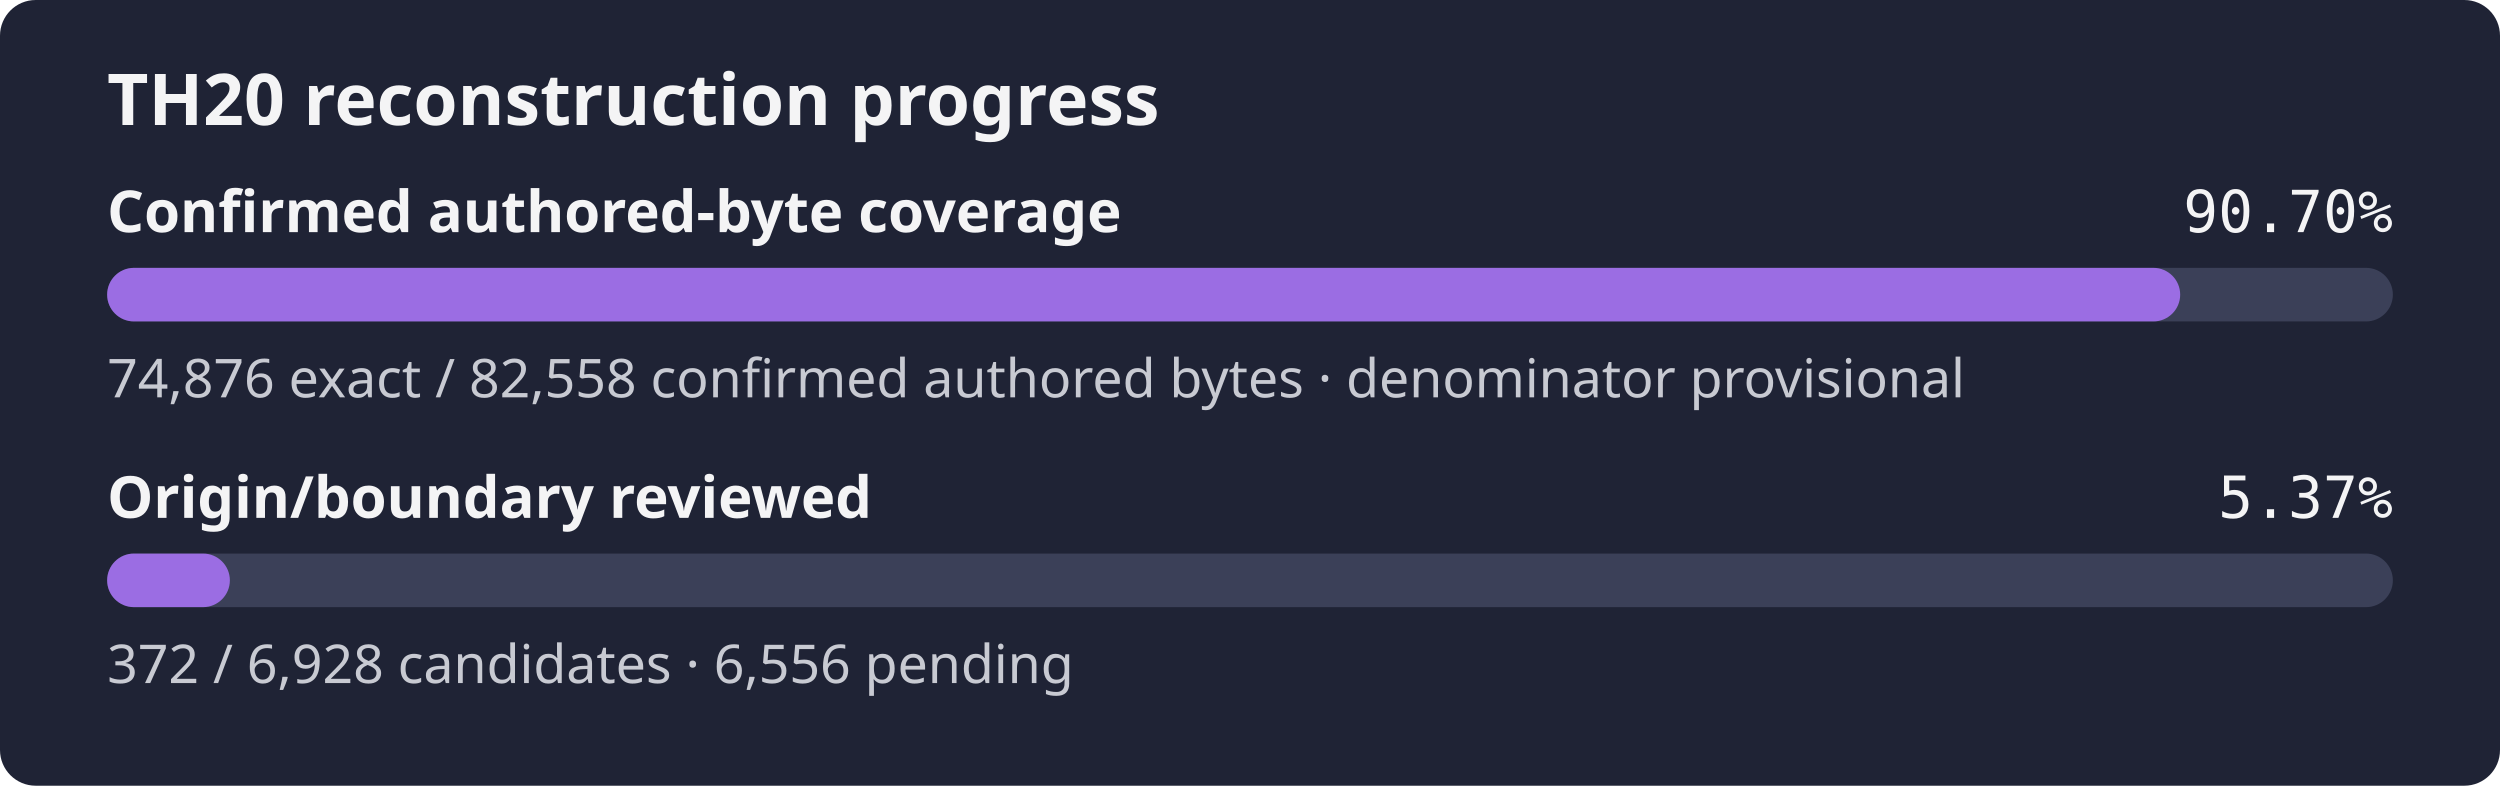
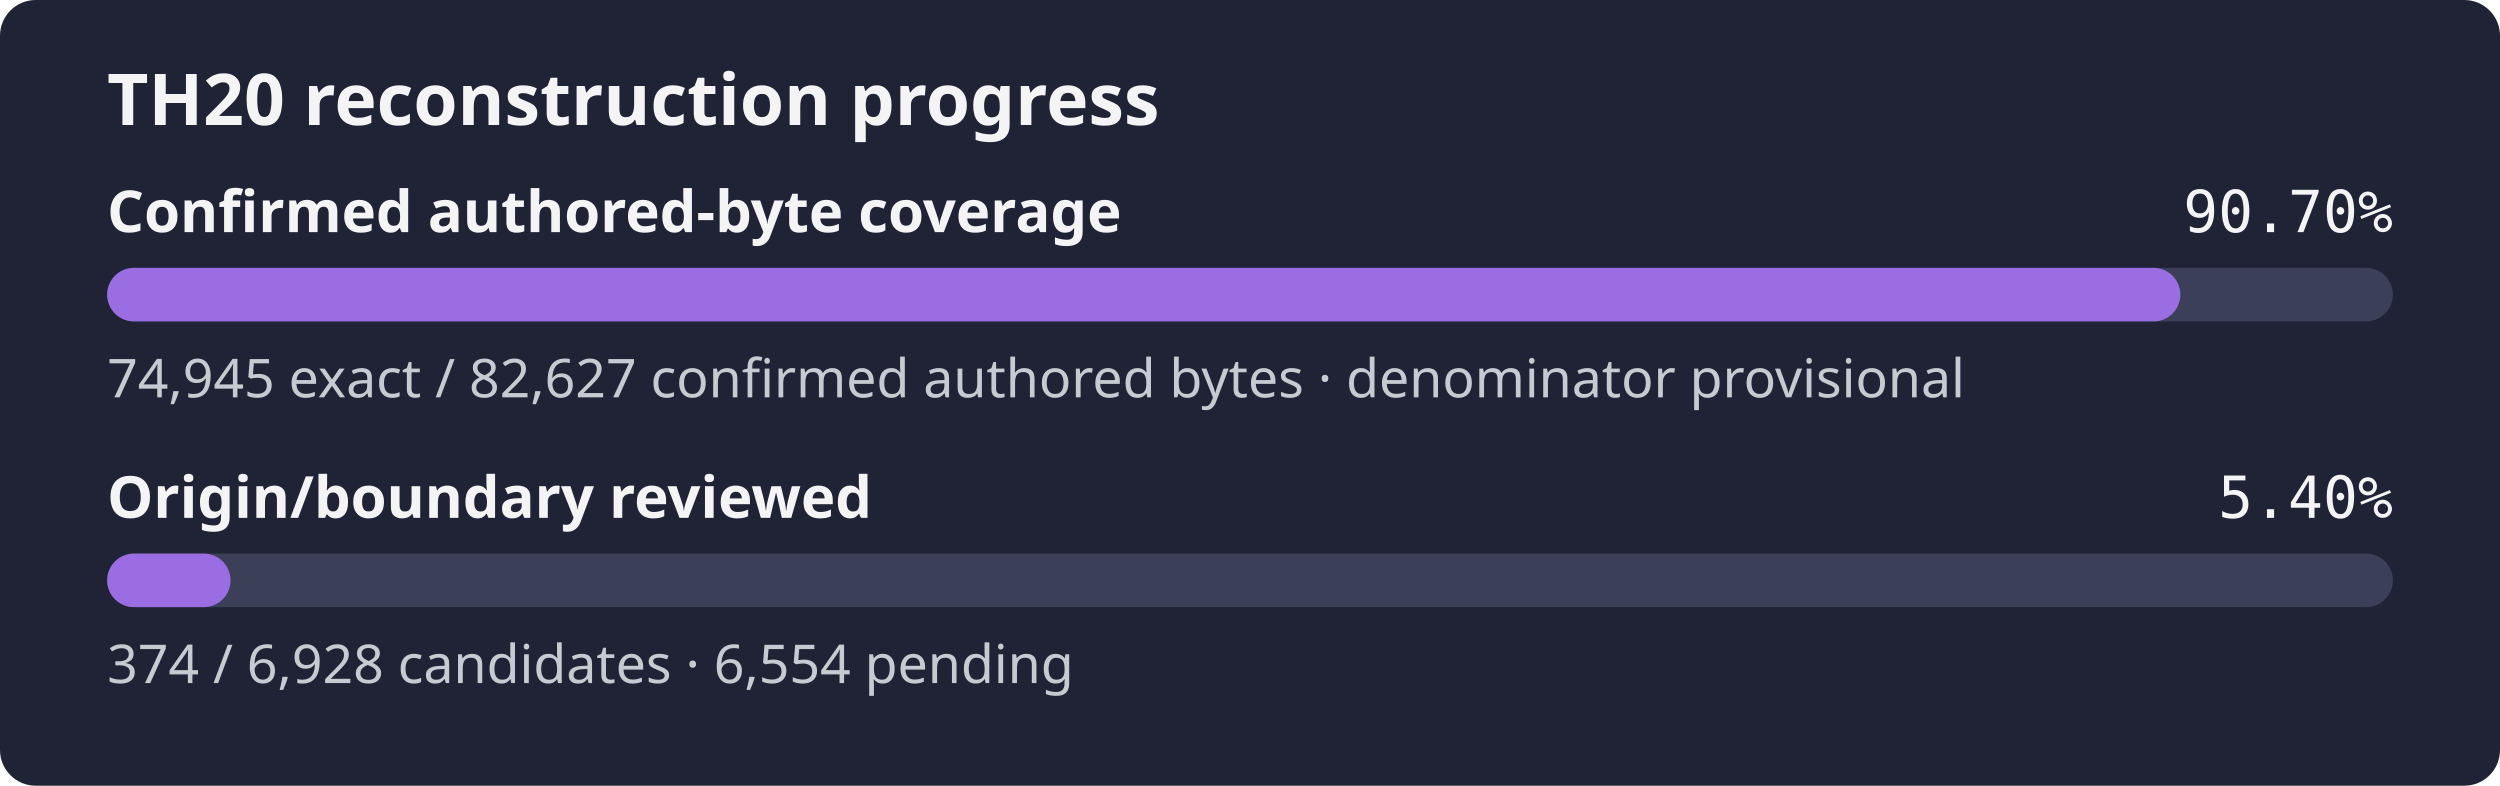
- <svg xmlns="http://www.w3.org/2000/svg" width="560" height="176" role="img" aria-label="TH20 reconstruction progress: 90.70% of the confirmed authored-byte set is exact, origin review 5.37%">
+ <svg xmlns="http://www.w3.org/2000/svg" width="560" height="176" role="img" aria-label="TH20 reconstruction progress: 90.70% of the confirmed authored-byte set is exact, origin review 5.40%">
  <rect width="560" height="176" rx="8" fill="#1f2335" />
  <text x="24" y="28" fill="#f4f4f5" font-family="sans-serif" font-size="16" font-weight="600">TH20 reconstruction progress</text>
  <text x="24" y="52" fill="#f4f4f5" font-family="sans-serif" font-size="13" font-weight="600">Confirmed authored-byte coverage</text>
  <text x="536" y="52" fill="#f4f4f5" text-anchor="end" font-family="monospace" font-size="13">90.70%</text>
  <rect x="24" y="60" width="512" height="12" rx="6" fill="#3b4058" />
-   <rect x="24" y="60" width="464.36" height="12" rx="6" fill="#9b6de3" />
-   <text x="24" y="89" fill="#c8cad2" font-family="sans-serif" font-size="12">74,876 exact / 82,558 confirmed authored bytes · denominator provisional</text>
+   <rect x="24" y="60" width="464.40" height="12" rx="6" fill="#9b6de3" />
+   <text x="24" y="89" fill="#c8cad2" font-family="sans-serif" font-size="12">74,945 exact / 82,627 confirmed authored bytes · denominator provisional</text>
  <text x="24" y="116" fill="#f4f4f5" font-family="sans-serif" font-size="13" font-weight="600">Origin/boundary reviewed</text>
-   <text x="536" y="116" fill="#f4f4f5" text-anchor="end" font-family="monospace" font-size="13">5.37%</text>
+   <text x="536" y="116" fill="#f4f4f5" text-anchor="end" font-family="monospace" font-size="13">5.40%</text>
  <rect x="24" y="124" width="512" height="12" rx="6" fill="#3b4058" />
-   <rect x="24" y="124" width="27.49" height="12" rx="6" fill="#9b6de3" />
-   <text x="24" y="153" fill="#c8cad2" font-family="sans-serif" font-size="12">372 / 6,928 candidates · 6,556 pending</text>
+   <rect x="24" y="124" width="27.64" height="12" rx="6" fill="#9b6de3" />
+   <text x="24" y="153" fill="#c8cad2" font-family="sans-serif" font-size="12">374 / 6,928 candidates · 6,554 pending</text>
</svg>
